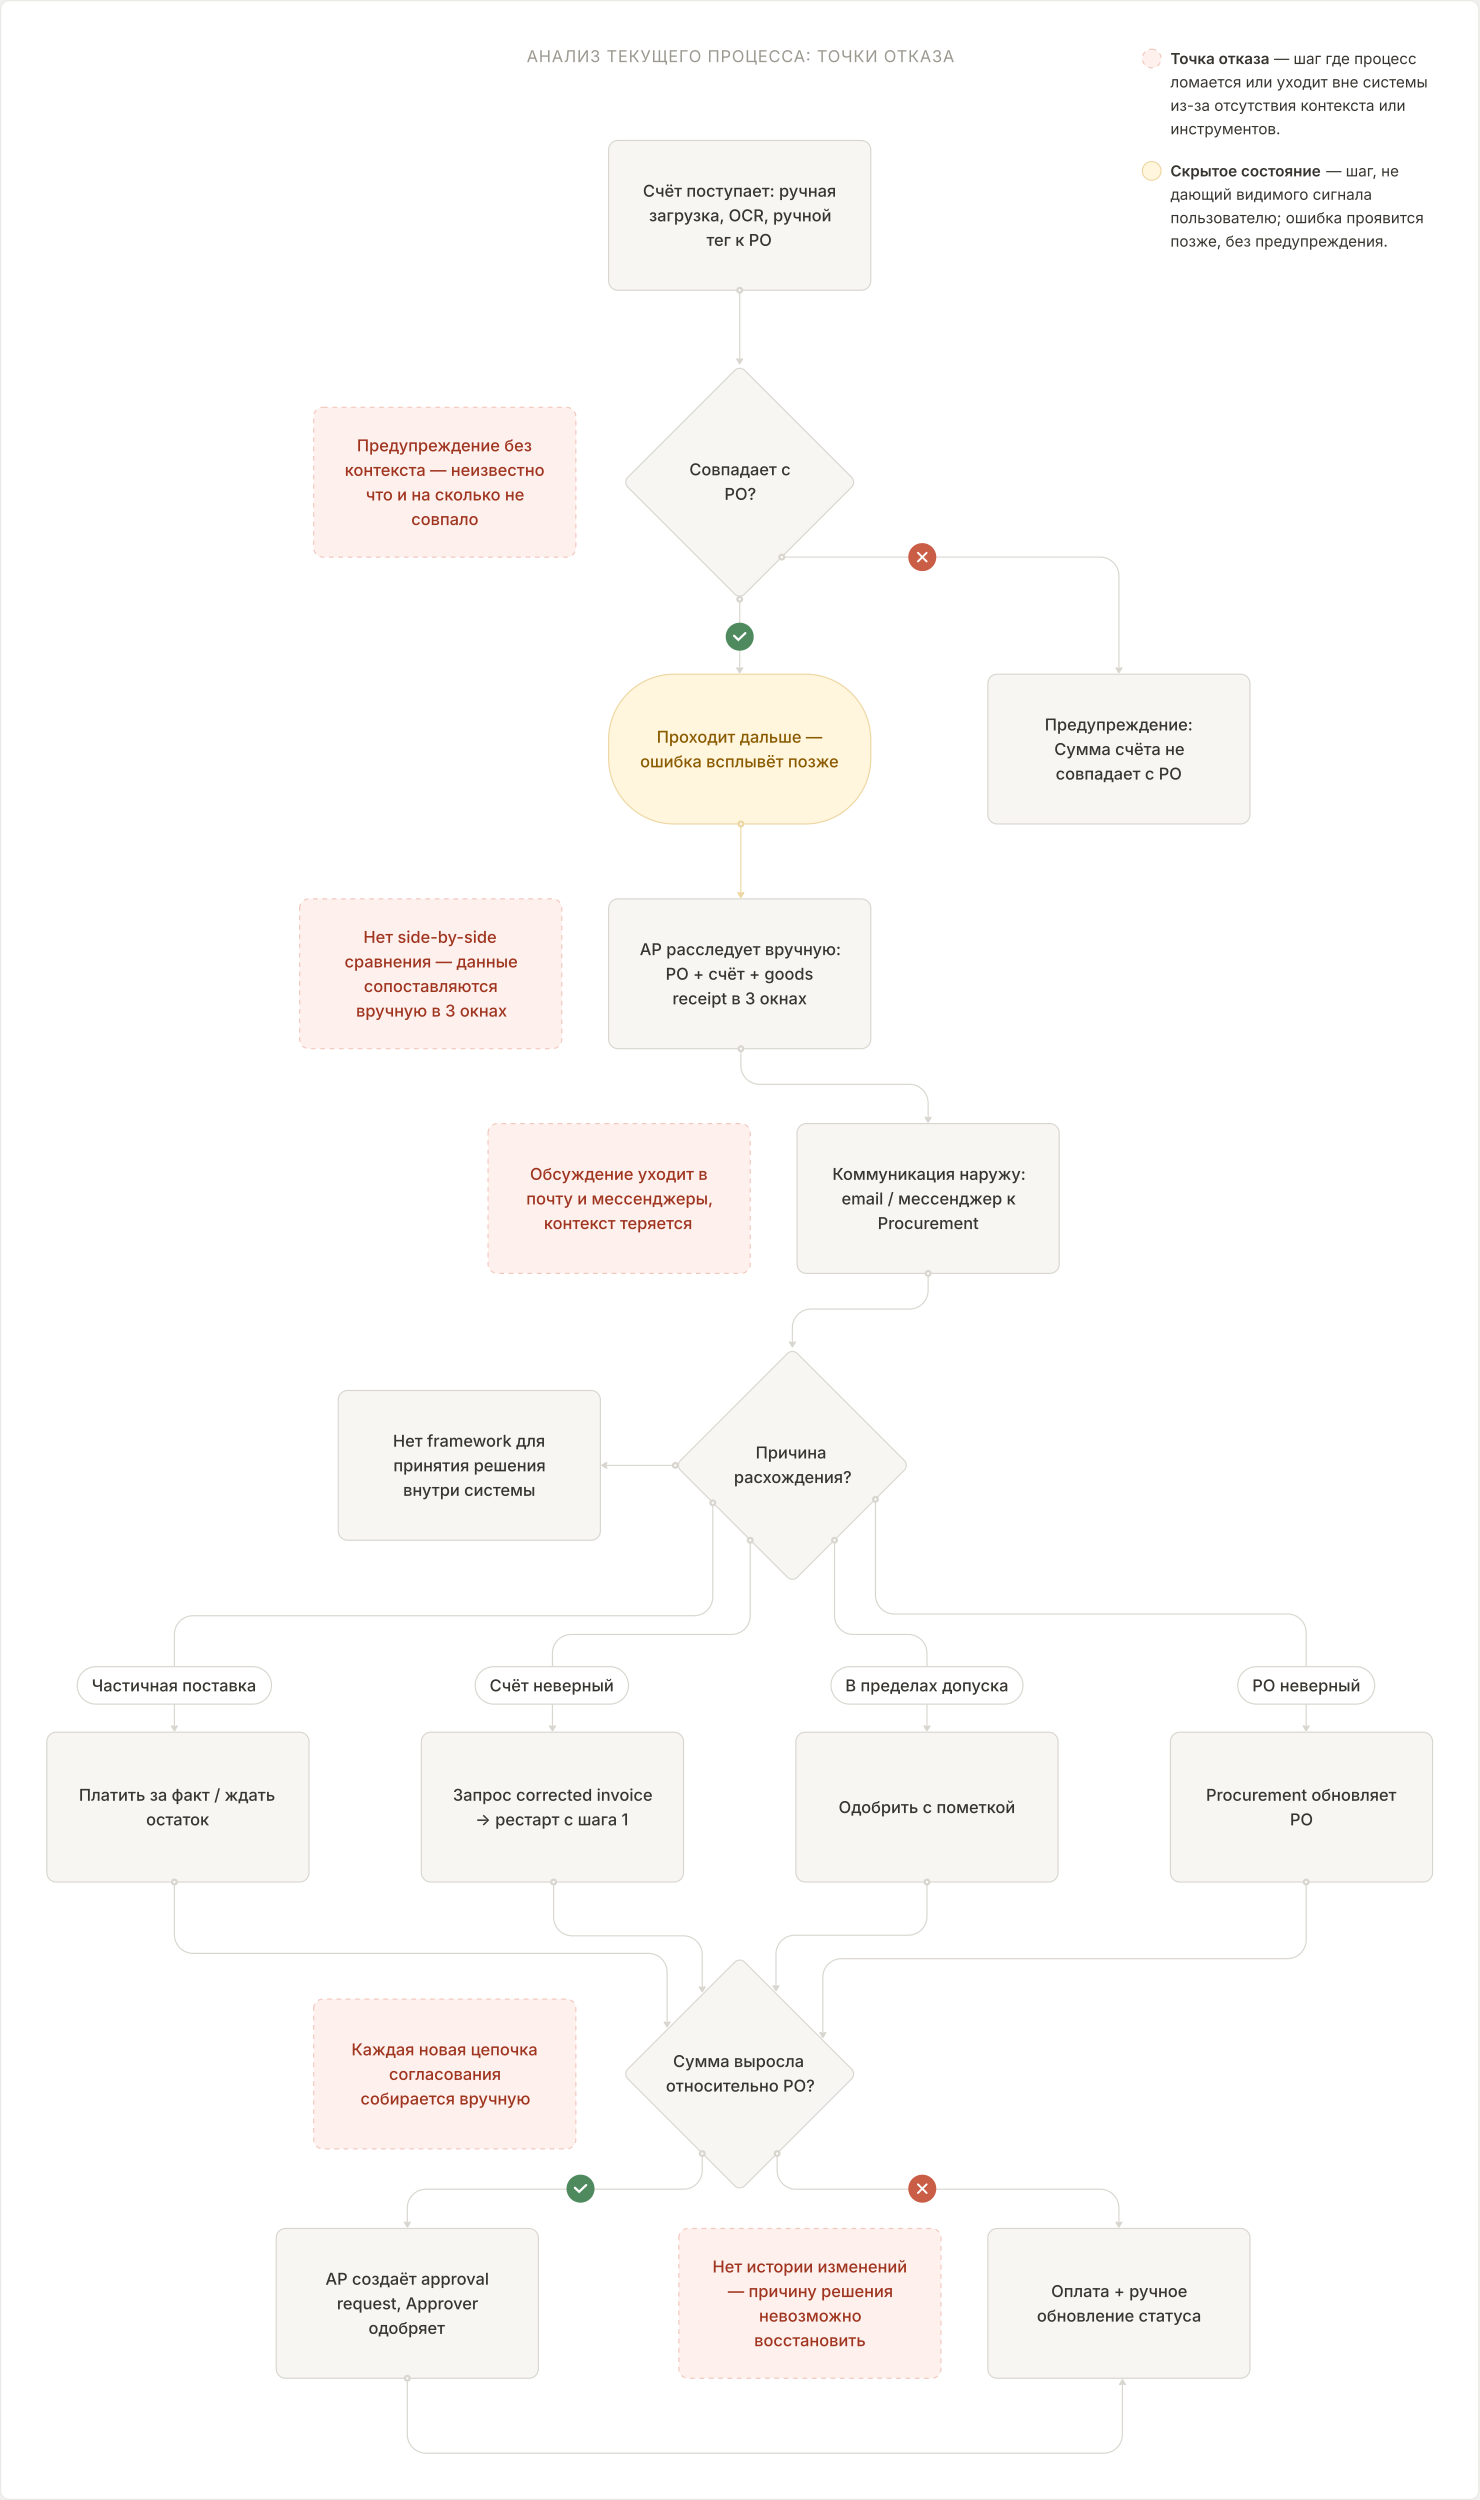
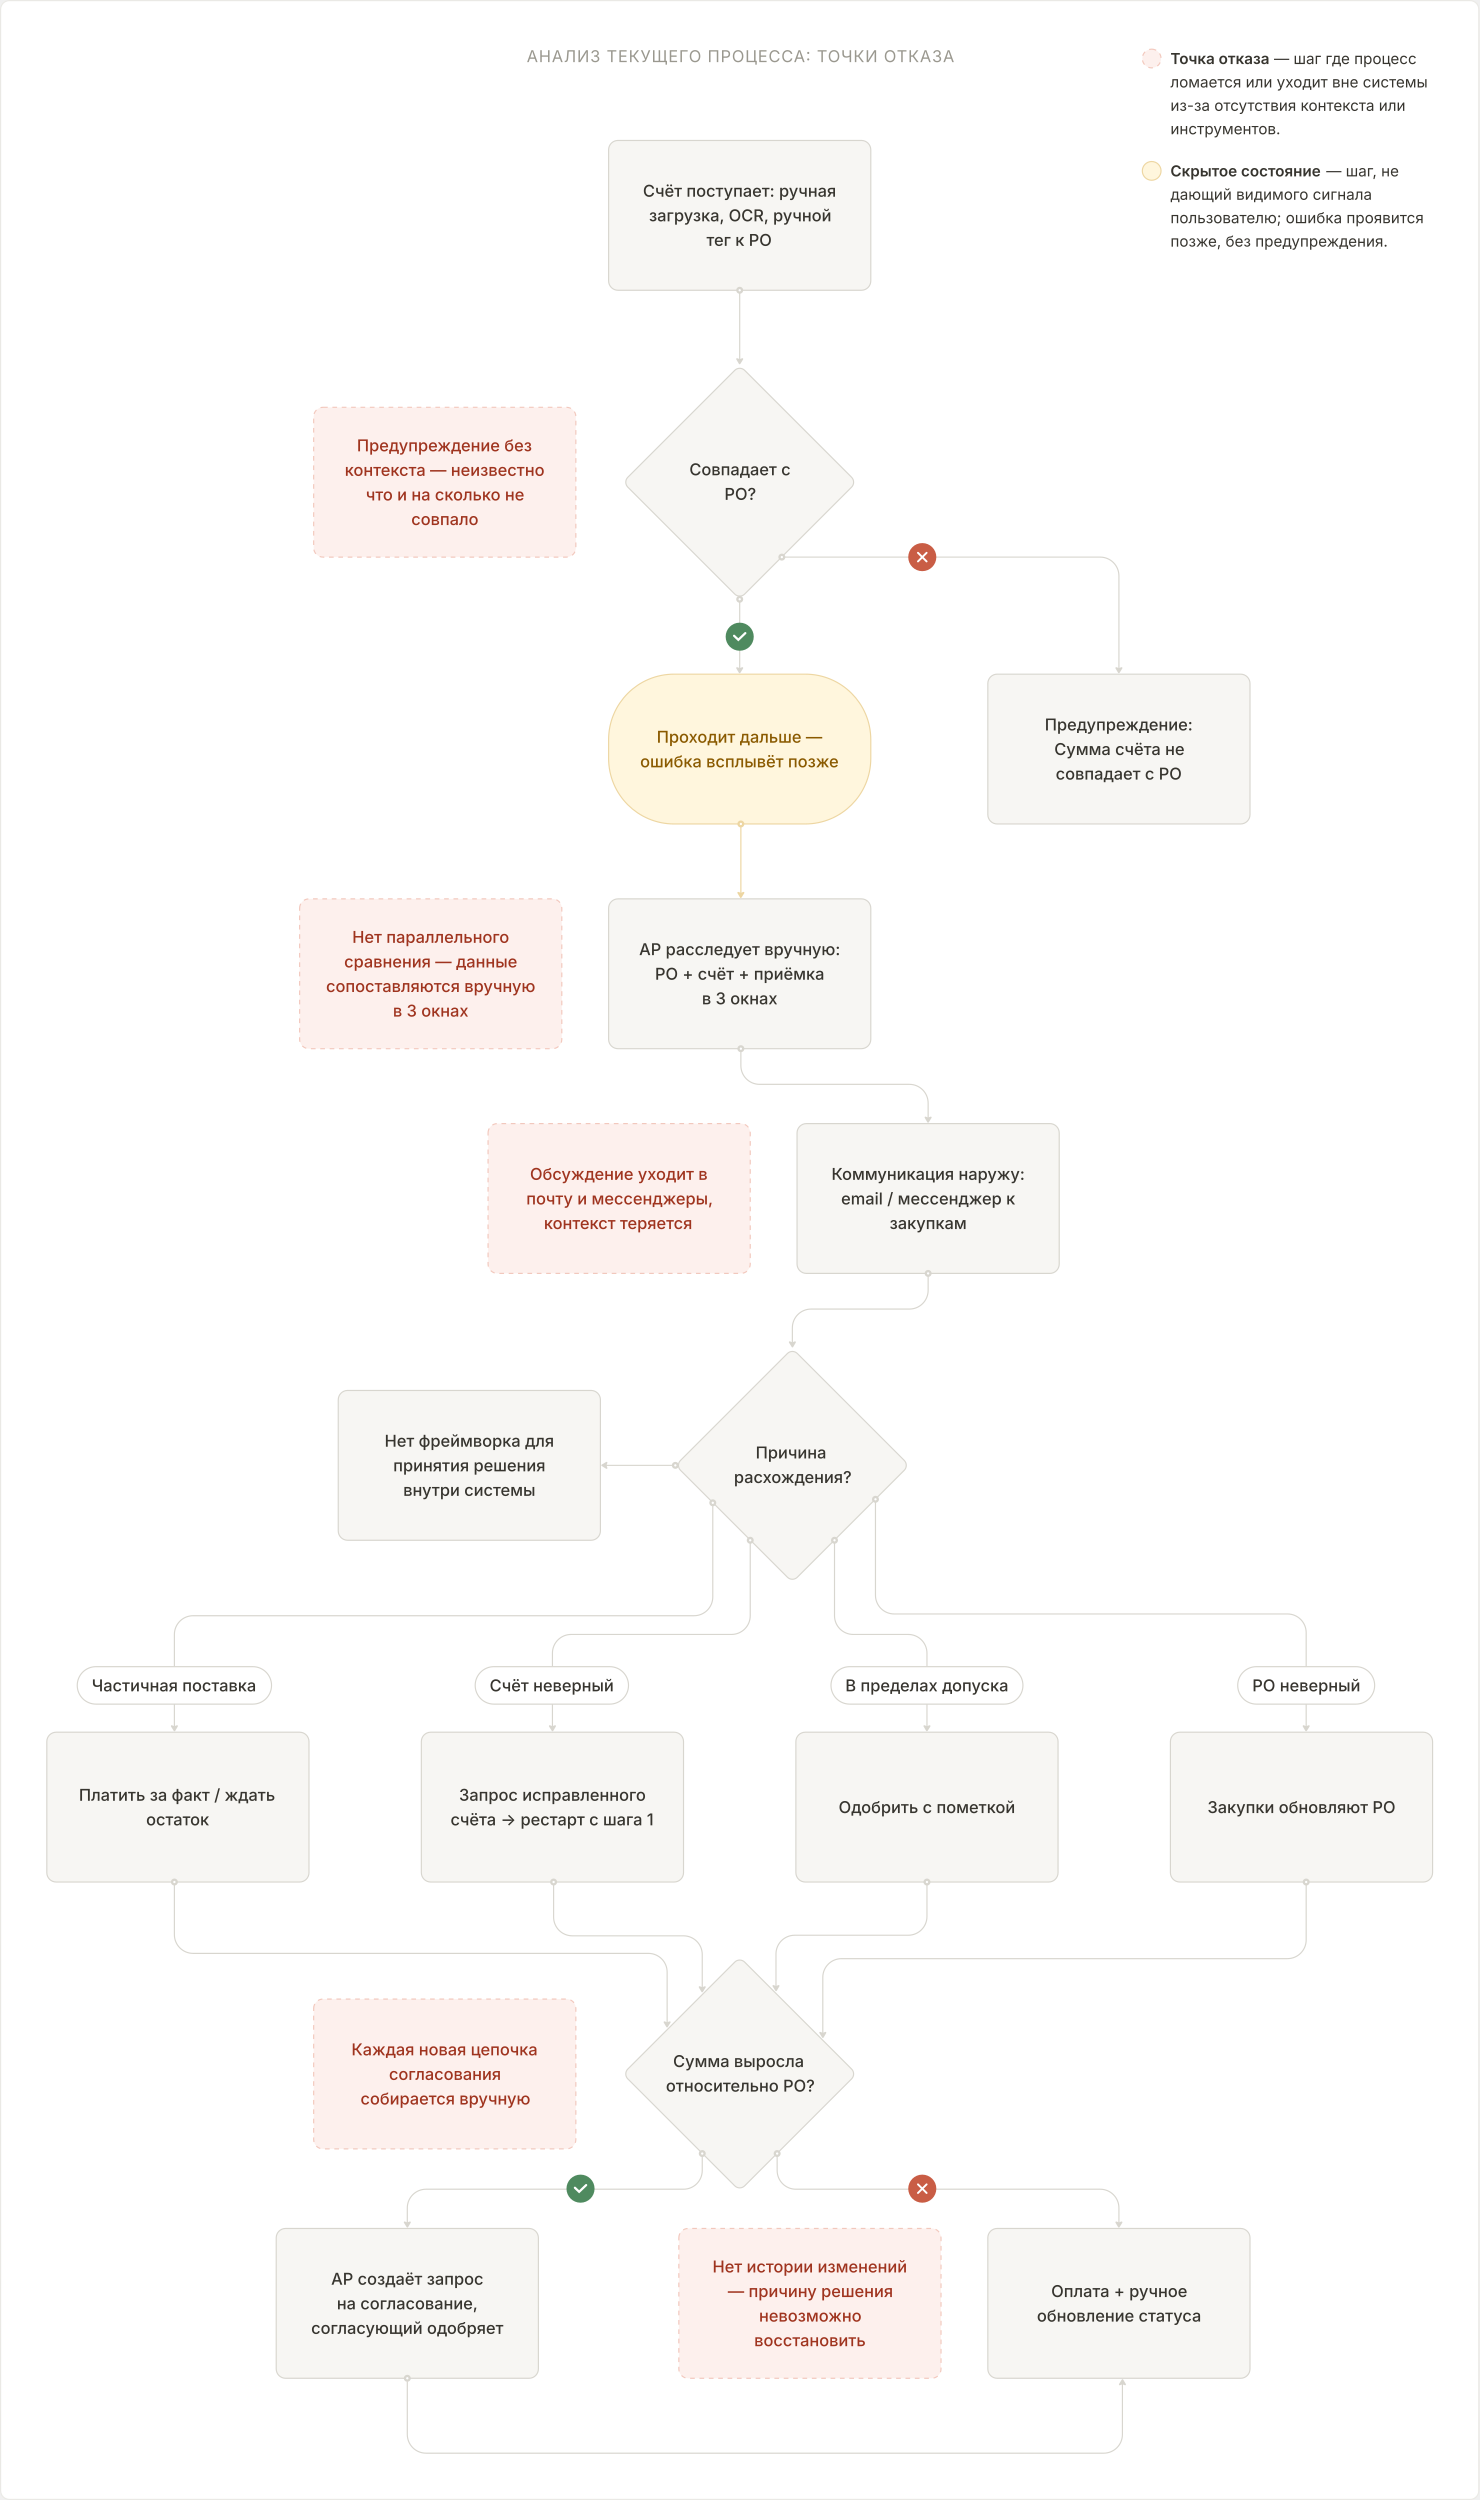
<svg xmlns="http://www.w3.org/2000/svg" width="1264" height="2136" viewBox="0 0 1264 2136" fill="none">
  <rect x="0.5" y="0.5" width="1263" height="2135" rx="7.5" fill="white" />
  <rect x="0.5" y="0.5" width="1263" height="2135" rx="7.5" stroke="#EAE9E5" />
  <rect x="520" y="120" width="224" height="128" rx="8" fill="#F7F6F3" />
  <rect x="520" y="120" width="224" height="128" rx="8" stroke="#D8D6CF" stroke-linecap="round" stroke-linejoin="round" />
  <text fill="#37352F" style="white-space: pre" xml:space="preserve" font-family="Inter" font-size="14" font-weight="500" letter-spacing="0em">
    <tspan x="549.326" y="168.091">Счёт поступает: ручная </tspan>
    <tspan x="554.46" y="189.091">загрузка, OCR, ручной </tspan>
    <tspan x="603.61" y="210.091">тег к PO</tspan>
  </text>
  <rect x="976" y="42" width="16" height="16" rx="8" fill="#FDF0ED" />
  <rect x="976" y="42" width="16" height="16" rx="8" stroke="#F2C8BD" stroke-dasharray="4 4" />
  <text fill="#37352F" style="white-space: pre" xml:space="preserve" font-family="Inter" font-size="13" letter-spacing="0em">
    <tspan x="1084.86" y="54.727"> — шаг где процесс </tspan>
    <tspan x="1000" y="74.727">ломается или уходит вне системы </tspan>
    <tspan x="1000" y="94.727">из-за отсутствия контекста или </tspan>
    <tspan x="1000" y="114.727">инструментов.</tspan>
  </text>
  <text fill="#37352F" style="white-space: pre" xml:space="preserve" font-family="Inter" font-size="13" font-weight="600" letter-spacing="0em">
    <tspan x="1000" y="54.727">Точка отказа</tspan>
  </text>
  <rect x="976" y="138" width="16" height="16" rx="8" fill="#FFF6DD" />
  <rect x="976" y="138" width="16" height="16" rx="8" stroke="#EDD6A2" stroke-linecap="round" stroke-linejoin="round" />
  <text fill="#37352F" style="white-space: pre" xml:space="preserve" font-family="Inter" font-size="13" letter-spacing="0em">
    <tspan x="1129.47" y="150.727"> — шаг, не </tspan>
    <tspan x="1000" y="170.727">дающий видимого сигнала </tspan>
    <tspan x="1000" y="190.727">пользователю; ошибка проявится </tspan>
    <tspan x="1000" y="210.727">позже, без предупреждения.</tspan>
  </text>
  <text fill="#37352F" style="white-space: pre" xml:space="preserve" font-family="Inter" font-size="13" font-weight="600" letter-spacing="0em">
    <tspan x="1000" y="150.727">Скрытое состояние</tspan>
  </text>
  <path d="M632 250.323L632 307" stroke="#D8D6CF" stroke-linecap="round" />
  <path d="M632.54 310.911L634.886 307.137C635.158 306.698 634.915 306.136 634.457 306.021C634.345 305.993 634.228 306.02 634.12 306.059L632 306.823L629.88 306.059C629.771 306.02 629.655 305.993 629.543 306.021C629.092 306.135 628.847 306.683 629.105 307.122L631.328 310.895C631.602 311.361 632.254 311.37 632.54 310.911Z" fill="#D8D6CF" />
  <path d="M630 248C630 246.895 630.895 246 632 246C633.105 246 634 246.895 634 248C634 249.105 633.105 250 632 250C630.895 250 630 249.105 630 248Z" fill="white" stroke="#D8D6CF" stroke-width="2" />
  <text fill="#9A988F" style="white-space: pre" xml:space="preserve" font-family="Inter" font-size="14" letter-spacing="0.05em">
    <tspan x="450" y="53.091">АНАЛИЗ ТЕКУЩЕГО ПРОЦЕССА: ТОЧКИ ОТКАЗА</tspan>
  </text>
  <path d="M627.757 316.428C630.1 314.085 633.899 314.085 636.243 316.428L727.572 407.757C729.915 410.1 729.915 413.899 727.572 416.242L636.243 507.571C633.899 509.914 630.1 509.914 627.757 507.571L536.428 416.242C534.085 413.899 534.085 410.1 536.428 407.757L627.757 316.428Z" fill="#F7F6F3" stroke="#D8D6CF" stroke-linecap="round" stroke-linejoin="round" />
  <text fill="#37352F" style="white-space: pre" xml:space="preserve" font-family="Inter" font-size="14" font-weight="500" letter-spacing="0em">
    <tspan x="589.01" y="406.091">Совпадает с </tspan>
    <tspan x="618.965" y="427.091">PO?</tspan>
  </text>
  <path d="M669.469 475.999H940C948.837 475.999 956 483.162 956 491.999L956 571" stroke="#D8D6CF" stroke-linecap="round" />
  <path d="M956.54 574.911L958.886 571.137C959.158 570.698 958.915 570.136 958.457 570.021C958.345 569.993 958.228 570.02 958.12 570.059L956 570.823L953.88 570.059C953.771 570.02 953.655 569.993 953.543 570.021C953.092 570.135 952.847 570.683 953.105 571.122L955.328 574.895C955.602 575.361 956.254 575.37 956.54 574.911Z" fill="#D8D6CF" />
  <path d="M668 478C666.895 478 666 477.105 666 476C666 474.895 666.895 474 668 474C669.105 474 670 474.895 670 476C670 477.105 669.105 478 668 478Z" fill="white" stroke="#D8D6CF" stroke-width="2" />
  <rect x="520" y="576" width="224" height="128" rx="56" fill="#FFF6DD" />
  <rect x="520" y="576" width="224" height="128" rx="56" stroke="#EDD6A2" stroke-linecap="round" stroke-linejoin="round" />
  <text fill="#8A5A00" style="white-space: pre" xml:space="preserve" font-family="Inter" font-size="14" font-weight="500" letter-spacing="0em">
    <tspan x="561.098" y="634.591">Проходит дальше — </tspan>
    <tspan x="546.92" y="655.591">ошибка всплывёт позже</tspan>
  </text>
  <rect x="844" y="576" width="224" height="128" rx="8" fill="#F7F6F3" />
  <rect x="844" y="576" width="224" height="128" rx="8" stroke="#D8D6CF" stroke-linecap="round" stroke-linejoin="round" />
  <text fill="#37352F" style="white-space: pre" xml:space="preserve" font-family="Inter" font-size="14" font-weight="500" letter-spacing="0em">
    <tspan x="892.631" y="624.091">Предупреждение: </tspan>
    <tspan x="900.779" y="645.091">Сумма счёта не </tspan>
    <tspan x="901.976" y="666.091">совпадает с PO</tspan>
  </text>
  <rect x="520" y="768" width="224" height="128" rx="8" fill="#F7F6F3" />
  <rect x="520" y="768" width="224" height="128" rx="8" stroke="#D8D6CF" stroke-linecap="round" stroke-linejoin="round" />
  <text fill="#37352F" style="white-space: pre" xml:space="preserve" font-family="Inter" font-size="14" font-weight="500" letter-spacing="0em">
-     <tspan x="546.599" y="816.091">AP расследует вручную: </tspan>
-     <tspan x="568.713" y="837.091">PO + счёт + goods </tspan>
-     <tspan x="574.523" y="858.091">receipt в 3 окнах</tspan>
+     <tspan x="546.054" y="816.09">AP расследует вручную:</tspan>
+     <tspan x="559.621" y="837.09">PO + счёт + приёмка</tspan>
+     <tspan x="599.708" y="858.09">в 3 окнах</tspan>
  </text>
  <path d="M627.757 1676.43C630.1 1674.09 633.899 1674.09 636.243 1676.43L727.572 1767.76C729.915 1770.1 729.915 1773.9 727.572 1776.24L636.243 1867.57C633.899 1869.91 630.1 1869.91 627.757 1867.57L536.428 1776.24C534.085 1773.9 534.085 1770.1 536.428 1767.76L627.757 1676.43Z" fill="#F7F6F3" stroke="#D8D6CF" stroke-linecap="round" stroke-linejoin="round" />
  <text fill="#37352F" style="white-space: pre" xml:space="preserve" font-family="Inter" font-size="14" font-weight="500" letter-spacing="0em">
    <tspan x="575.071" y="1766.09">Сумма выросла 
</tspan>
    <tspan x="568.939" y="1787.09">относительно PO?</tspan>
  </text>
  <g clip-path="url(#clip0_1085_9112)">
    <rect x="289" y="1188" width="224" height="128" rx="8" fill="#F7F6F3" />
    <text fill="#37352F" style="white-space: pre" xml:space="preserve" font-family="Inter" font-size="14" font-weight="500" letter-spacing="0em">
-       <tspan x="335.744" y="1236.09">Нет framework для </tspan>
-       <tspan x="336.1" y="1257.09">принятия решения </tspan>
-       <tspan x="344.426" y="1278.09">внутри системы</tspan>
+       <tspan x="328.59" y="1236.09">Нет фреймворка для</tspan>
+       <tspan x="335.956" y="1257.09">принятия решения</tspan>
+       <tspan x="344.499" y="1278.09">внутри системы</tspan>
    </text>
  </g>
  <rect x="289" y="1188" width="224" height="128" rx="8" stroke="#D8D6CF" />
  <rect x="40" y="1480" width="224" height="128" rx="8" fill="#F7F6F3" />
  <rect x="40" y="1480" width="224" height="128" rx="8" stroke="#D8D6CF" stroke-linecap="round" stroke-linejoin="round" />
  <text fill="#37352F" style="white-space: pre" xml:space="preserve" font-family="Inter" font-size="14" font-weight="500" letter-spacing="0em">
    <tspan x="67.419" y="1538.59">Платить за факт / ждать </tspan>
    <tspan x="124.834" y="1559.59">остаток</tspan>
  </text>
  <rect x="360" y="1480" width="224" height="128" rx="8" fill="#F7F6F3" />
  <rect x="360" y="1480" width="224" height="128" rx="8" stroke="#D8D6CF" stroke-linecap="round" stroke-linejoin="round" />
  <text fill="#37352F" style="white-space: pre" xml:space="preserve" font-family="Inter" font-size="14" font-weight="500" letter-spacing="0em">
-     <tspan x="386.954" y="1538.59">Запрос corrected invoice </tspan>
-     <tspan x="405.999" y="1559.59">→ рестарт с шага 1</tspan>
+     <tspan x="392.212" y="1538.59">Запрос исправленного</tspan>
+     <tspan x="384.921" y="1559.59">счёта → рестарт с шага 1</tspan>
  </text>
  <rect x="680" y="1480" width="224" height="128" rx="8" fill="#F7F6F3" />
  <rect x="680" y="1480" width="224" height="128" rx="8" stroke="#D8D6CF" stroke-linecap="round" stroke-linejoin="round" />
  <text fill="#37352F" style="white-space: pre" xml:space="preserve" font-family="Inter" font-size="14" font-weight="500" letter-spacing="0em">
    <tspan x="716.497" y="1549.09">Одобрить с пометкой</tspan>
  </text>
  <rect x="1000" y="1480" width="224" height="128" rx="8" fill="#F7F6F3" />
  <rect x="1000" y="1480" width="224" height="128" rx="8" stroke="#D8D6CF" stroke-linecap="round" stroke-linejoin="round" />
  <text fill="#37352F" style="white-space: pre" xml:space="preserve" font-family="Inter" font-size="14" font-weight="500" letter-spacing="0em">
-     <tspan x="1030.43" y="1538.59">Procurement обновляет </tspan>
-     <tspan x="1102.14" y="1559.59">PO</tspan>
+     <tspan x="1031.659" y="1549.09">Закупки обновляют PO</tspan>
  </text>
  <g clip-path="url(#clip1_1085_9112)">
    <path d="M580 1912C580 1907.58 583.582 1904 588 1904H796C800.418 1904 804 1907.58 804 1912V2024C804 2028.42 800.418 2032 796 2032H588C583.582 2032 580 2028.42 580 2024V1912Z" fill="#FDF0ED" />
    <text fill="#9F341F" style="white-space: pre" xml:space="preserve" font-family="Inter" font-size="14" font-weight="500" letter-spacing="0em">
      <tspan x="608.759" y="1941.59">Нет истории изменений </tspan>
      <tspan x="621.829" y="1962.59">— причину решения </tspan>
      <tspan x="648.489" y="1983.59">невозможно </tspan>
      <tspan x="644.36" y="2004.59">восстановить</tspan>
    </text>
  </g>
  <path d="M580 1912C580 1907.58 583.582 1904 588 1904H796C800.418 1904 804 1907.58 804 1912V2024C804 2028.42 800.418 2032 796 2032H588C583.582 2032 580 2028.42 580 2024V1912Z" stroke="#F2C8BD" stroke-dasharray="4 4" />
  <g clip-path="url(#clip2_1085_9112)">
    <rect x="268" y="348" width="224" height="128" rx="8" fill="#FDF0ED" />
    <text fill="#9F341F" style="white-space: pre" xml:space="preserve" font-family="Inter" font-size="14" font-weight="500" letter-spacing="0em">
      <tspan x="304.935" y="385.591">Предупреждение без </tspan>
      <tspan x="294.537" y="406.591">контекста — неизвестно </tspan>
      <tspan x="312.488" y="427.591">что и на сколько не </tspan>
      <tspan x="351.371" y="448.591">совпало</tspan>
    </text>
  </g>
  <rect x="268" y="348" width="224" height="128" rx="8" stroke="#F2C8BD" stroke-dasharray="4 4" />
  <g clip-path="url(#clip3_1085_9112)">
    <path d="M268 1716C268 1711.58 271.582 1708 276 1708H484C488.418 1708 492 1711.58 492 1716V1828C492 1832.42 488.418 1836 484 1836H276C271.582 1836 268 1832.42 268 1828V1716Z" fill="#FDF0ED" />
    <text fill="#9F341F" style="white-space: pre" xml:space="preserve" font-family="Inter" font-size="14" font-weight="500" letter-spacing="0em">
      <tspan x="300.266" y="1756.09">Каждая новая цепочка </tspan>
      <tspan x="332.333" y="1777.09">согласования </tspan>
      <tspan x="307.997" y="1798.09">собирается вручную</tspan>
    </text>
  </g>
  <path d="M268 1716C268 1711.58 271.582 1708 276 1708H484C488.418 1708 492 1711.58 492 1716V1828C492 1832.42 488.418 1836 484 1836H276C271.582 1836 268 1832.42 268 1828V1716Z" stroke="#F2C8BD" stroke-dasharray="4 4" />
  <rect x="236" y="1904" width="224" height="128" rx="8" fill="#F7F6F3" />
  <rect x="236" y="1904" width="224" height="128" rx="8" stroke="#D8D6CF" stroke-linecap="round" stroke-linejoin="round" />
  <text fill="#37352F" style="white-space: pre" xml:space="preserve" font-family="Inter" font-size="14" font-weight="500" letter-spacing="0em">
-     <tspan x="278.103" y="1952.09">AP создаёт approval </tspan>
-     <tspan x="287.796" y="1973.09">request, Approver </tspan>
-     <tspan x="314.839" y="1994.09">одобряет</tspan>
+     <tspan x="282.913" y="1952.09">AP создаёт запрос</tspan>
+     <tspan x="287.778" y="1973.09">на согласование,</tspan>
+     <tspan x="265.848" y="1994.09">согласующий одобряет</tspan>
  </text>
  <rect x="844" y="1904" width="224" height="128" rx="8" fill="#F7F6F3" />
  <rect x="844" y="1904" width="224" height="128" rx="8" stroke="#D8D6CF" stroke-linecap="round" stroke-linejoin="round" />
  <text fill="#37352F" style="white-space: pre" xml:space="preserve" font-family="Inter" font-size="14" font-weight="500" letter-spacing="0em">
    <tspan x="898.127" y="1962.59">Оплата + ручное </tspan>
    <tspan x="885.945" y="1983.59">обновление статуса</tspan>
  </text>
  <path d="M633 706.323L633 763" stroke="#EDD6A2" stroke-linecap="round" />
  <path d="M633.54 766.911L635.886 763.137C636.158 762.698 635.915 762.136 635.457 762.021C635.345 761.993 635.228 762.02 635.12 762.059L633 762.823L630.88 762.059C630.771 762.02 630.655 761.993 630.543 762.021C630.092 762.135 629.847 762.683 630.105 763.122L632.328 766.895C632.602 767.361 633.254 767.37 633.54 766.911Z" fill="#EDD6A2" />
  <path d="M631 704C631 702.895 631.895 702 633 702C634.105 702 635 702.895 635 704C635 705.105 634.105 706 633 706C631.895 706 631 705.105 631 704Z" fill="white" stroke="#EDD6A2" stroke-width="2" />
  <path d="M632 514.323L632 571" stroke="#D8D6CF" stroke-linecap="round" />
  <path d="M632.54 574.911L634.886 571.137C635.158 570.698 634.915 570.136 634.457 570.021C634.345 569.993 634.228 570.02 634.12 570.059L632 570.823L629.88 570.059C629.771 570.02 629.655 569.993 629.543 570.021C629.092 570.135 628.847 570.683 629.105 571.122L631.328 574.895C631.602 575.361 632.254 575.37 632.54 574.911Z" fill="#D8D6CF" />
  <path d="M630 512C630 510.895 630.895 510 632 510C633.105 510 634 510.895 634 512C634 513.105 633.105 514 632 514C630.895 514 630 513.105 630 512Z" fill="white" stroke="#D8D6CF" stroke-width="2" />
  <rect x="620" y="532" width="24" height="24" rx="12" fill="#4F8A5F" />
  <path fill-rule="evenodd" clip-rule="evenodd" d="M637.483 540.293C637.849 540.673 637.837 541.276 637.456 541.642L630.81 548L626.544 543.919C626.163 543.554 626.151 542.95 626.517 542.57C626.884 542.191 627.491 542.179 627.872 542.544L630.81 545.354L636.128 540.266C636.509 539.901 637.116 539.913 637.483 540.293Z" fill="white" />
  <rect x="776" y="464" width="24" height="24" rx="12" fill="#C95D45" />
  <path fill-rule="evenodd" clip-rule="evenodd" d="M783.74 471.74C784.059 471.42 784.577 471.42 784.897 471.74L788 474.843L791.103 471.74C791.423 471.42 791.941 471.42 792.26 471.74C792.58 472.059 792.58 472.577 792.26 472.897L789.157 476L792.26 479.103C792.58 479.423 792.58 479.941 792.26 480.26C791.941 480.58 791.423 480.58 791.103 480.26L788 477.157L784.897 480.26C784.577 480.58 784.059 480.58 783.74 480.26C783.42 479.941 783.42 479.423 783.74 479.103L786.843 476L783.74 472.897C783.42 472.577 783.42 472.059 783.74 471.74Z" fill="white" />
  <path d="M633 897.969L633 910.469C633 919.305 640.163 926.469 649 926.469L777 926.469C785.837 926.469 793 933.632 793 942.469L793 954.969" stroke="#D8D6CF" stroke-linecap="round" />
  <path d="M793.54 958.911L795.886 955.137C796.158 954.698 795.915 954.136 795.457 954.021C795.345 953.993 795.228 954.02 795.12 954.059L793 954.823L790.88 954.059C790.771 954.02 790.655 953.993 790.543 954.021C790.092 954.135 789.847 954.683 790.105 955.122L792.328 958.895C792.602 959.361 793.254 959.37 793.54 958.911Z" fill="#D8D6CF" />
  <path d="M631 896C631 894.895 631.895 894 633 894C634.105 894 635 894.895 635 896C635 897.105 634.105 898 633 898C631.895 898 631 897.105 631 896Z" fill="white" stroke="#D8D6CF" stroke-width="2" />
  <g clip-path="url(#clip4_1085_9112)">
    <path d="M256 776C256 771.582 259.582 768 264 768H472C476.418 768 480 771.582 480 776V888C480 892.418 476.418 896 472 896H264C259.582 896 256 892.418 256 888V776Z" fill="#FDF0ED" />
    <text fill="#9F341F" style="white-space: pre" xml:space="preserve" font-family="Inter" font-size="14" font-weight="500" letter-spacing="0em">
-       <tspan x="310.503" y="805.591">Нет side-by-side </tspan>
-       <tspan x="294.384" y="826.591">сравнения — данные </tspan>
-       <tspan x="310.858" y="847.591">сопоставляются </tspan>
-       <tspan x="304.207" y="868.591">вручную в 3 окнах</tspan>
+       <tspan x="300.945" y="805.59">Нет параллельного</tspan>
+       <tspan x="294.03" y="826.59">сравнения — данные</tspan>
+       <tspan x="278.576" y="847.59">сопоставляются вручную</tspan>
+       <tspan x="335.708" y="868.59">в 3 окнах</tspan>
    </text>
  </g>
  <path d="M256 776C256 771.582 259.582 768 264 768H472C476.418 768 480 771.582 480 776V888C480 892.418 476.418 896 472 896H264C259.582 896 256 892.418 256 888V776Z" stroke="#F2C8BD" stroke-dasharray="4 4" />
  <path d="M672.757 1156.43C675.1 1154.09 678.899 1154.09 681.243 1156.43L772.572 1247.76C774.915 1250.1 774.915 1253.9 772.572 1256.24L681.243 1347.57C678.899 1349.91 675.1 1349.91 672.757 1347.57L581.428 1256.24C579.085 1253.9 579.085 1250.1 581.428 1247.76L672.757 1156.43Z" fill="#F7F6F3" stroke="#D8D6CF" stroke-linecap="round" stroke-linejoin="round" />
  <text fill="#37352F" style="white-space: pre" xml:space="preserve" font-family="Inter" font-size="14" font-weight="500" letter-spacing="0em">
    <tspan x="645.61" y="1246.09">Причина 
</tspan>
    <tspan x="627.037" y="1267.09">расхождения?</tspan>
  </text>
  <path d="M641 1317.97L641 1380.47C641 1389.31 633.837 1396.47 625 1396.47L488 1396.47C479.163 1396.47 472 1403.63 472 1412.47L472 1474.97" stroke="#D8D6CF" stroke-linecap="round" />
  <path d="M471.46 1478.91L469.114 1475.14C468.842 1474.7 469.085 1474.14 469.543 1474.02C469.655 1473.99 469.772 1474.02 469.88 1474.06L472 1474.82L474.12 1474.06C474.229 1474.02 474.345 1473.99 474.457 1474.02C474.908 1474.13 475.153 1474.68 474.895 1475.12L472.672 1478.9C472.398 1479.36 471.746 1479.37 471.46 1478.91Z" fill="#D8D6CF" />
  <path d="M643 1316C643 1314.9 642.105 1314 641 1314C639.895 1314 639 1314.9 639 1316C639 1317.1 639.895 1318 641 1318C642.105 1318 643 1317.1 643 1316Z" fill="white" stroke="#D8D6CF" stroke-width="2" />
  <path d="M609 1285.97L609 1364.47C609 1373.31 601.837 1380.47 593 1380.47L165 1380.47C156.163 1380.47 149 1387.63 149 1396.47L149 1474.97" stroke="#D8D6CF" stroke-linecap="round" />
  <path d="M148.46 1478.91L146.114 1475.14C145.842 1474.7 146.085 1474.14 146.543 1474.02C146.655 1473.99 146.772 1474.02 146.88 1474.06L149 1474.82L151.12 1474.06C151.229 1474.02 151.345 1473.99 151.457 1474.02C151.908 1474.13 152.153 1474.68 151.895 1475.12L149.672 1478.9C149.398 1479.36 148.746 1479.37 148.46 1478.91Z" fill="#D8D6CF" />
  <path d="M611 1284C611 1282.9 610.105 1282 609 1282C607.895 1282 607 1282.9 607 1284C607 1285.1 607.895 1286 609 1286C610.105 1286 611 1285.1 611 1284Z" fill="white" stroke="#D8D6CF" stroke-width="2" />
  <rect x="681" y="960" width="224" height="128" rx="8" fill="#F7F6F3" />
  <rect x="681" y="960" width="224" height="128" rx="8" stroke="#D8D6CF" stroke-linecap="round" stroke-linejoin="round" />
  <text fill="#37352F" style="white-space: pre" xml:space="preserve" font-family="Inter" font-size="14" font-weight="500" letter-spacing="0em">
-     <tspan x="711.188" y="1008.09">Коммуникация наружу: </tspan>
-     <tspan x="719.015" y="1029.09">email / мессенджер к </tspan>
-     <tspan x="749.879" y="1050.09">Procurement</tspan>
+     <tspan x="710.399" y="1008.09">Коммуникация наружу:</tspan>
+     <tspan x="718.628" y="1029.09">email / мессенджер к</tspan>
+     <tspan x="760.046" y="1050.09">закупкам</tspan>
  </text>
  <g clip-path="url(#clip5_1085_9112)">
    <path d="M417 968C417 963.582 420.582 960 425 960H633C637.418 960 641 963.582 641 968V1080C641 1084.42 637.418 1088 633 1088H425C420.582 1088 417 1084.42 417 1080V968Z" fill="#FDF0ED" />
    <text fill="#9F341F" style="white-space: pre" xml:space="preserve" font-family="Inter" font-size="14" font-weight="500" letter-spacing="0em">
      <tspan x="452.807" y="1008.09">Обсуждение уходит в </tspan>
      <tspan x="449.648" y="1029.09">почту и мессенджеры, </tspan>
      <tspan x="464.688" y="1050.09">контекст теряется</tspan>
    </text>
  </g>
  <path d="M417 968C417 963.582 420.582 960 425 960H633C637.418 960 641 963.582 641 968V1080C641 1084.42 637.418 1088 633 1088H425C420.582 1088 417 1084.42 417 1080V968Z" stroke="#F2C8BD" stroke-dasharray="4 4" />
  <path d="M793 1089.97L793 1102.47C793 1111.31 785.837 1118.47 777 1118.47L693 1118.47C684.163 1118.47 677 1125.63 677 1134.47L677 1146.97" stroke="#D8D6CF" stroke-linecap="round" />
  <path d="M676.46 1150.91L674.114 1147.14C673.842 1146.7 674.085 1146.14 674.543 1146.02C674.655 1145.99 674.772 1146.02 674.88 1146.06L677 1146.82L679.12 1146.06C679.229 1146.02 679.345 1145.99 679.457 1146.02C679.908 1146.13 680.153 1146.68 679.895 1147.12L677.672 1150.9C677.398 1151.36 676.746 1151.37 676.46 1150.91Z" fill="#D8D6CF" />
  <path d="M795 1088C795 1086.9 794.105 1086 793 1086C791.895 1086 791 1086.9 791 1088C791 1089.1 791.895 1090 793 1090C794.105 1090 795 1089.1 795 1088Z" fill="white" stroke="#D8D6CF" stroke-width="2" />
  <path d="M574.677 1252L518 1252" stroke="#D8D6CF" stroke-linecap="round" />
  <path d="M514.089 1252.54L517.863 1254.89C518.302 1255.16 518.864 1254.92 518.979 1254.46C519.007 1254.35 518.98 1254.23 518.941 1254.12L518.177 1252L518.941 1249.88C518.98 1249.77 519.007 1249.65 518.979 1249.54C518.865 1249.09 518.317 1248.85 517.878 1249.11L514.105 1251.33C513.639 1251.6 513.63 1252.25 514.089 1252.54Z" fill="#D8D6CF" />
  <path d="M577 1250C578.105 1250 579 1250.9 579 1252C579 1253.1 578.105 1254 577 1254C575.895 1254 575 1253.1 575 1252C575 1250.9 575.895 1250 577 1250Z" fill="white" stroke="#D8D6CF" stroke-width="2" />
  <path d="M748 1282.97L748 1362.97C748 1371.81 755.163 1378.97 764 1378.97L1100 1378.97C1108.84 1378.97 1116 1386.13 1116 1394.97L1116 1474.97" stroke="#D8D6CF" stroke-linecap="round" />
  <path d="M1116.54 1478.91L1118.89 1475.14C1119.16 1474.7 1118.92 1474.14 1118.46 1474.02C1118.35 1473.99 1118.23 1474.02 1118.12 1474.06L1116 1474.82L1113.88 1474.06C1113.77 1474.02 1113.65 1473.99 1113.54 1474.02C1113.09 1474.13 1112.85 1474.68 1113.11 1475.12L1115.33 1478.9C1115.6 1479.36 1116.25 1479.37 1116.54 1478.91Z" fill="#D8D6CF" />
  <path d="M746 1281C746 1279.9 746.895 1279 748 1279C749.105 1279 750 1279.9 750 1281C750 1282.1 749.105 1283 748 1283C746.895 1283 746 1282.1 746 1281Z" fill="white" stroke="#D8D6CF" stroke-width="2" />
  <path d="M1116 1609.97L1116 1657.47C1116 1666.31 1108.84 1673.47 1100 1673.47L719 1673.47C710.163 1673.47 703 1680.63 703 1689.47L703 1736.97" stroke="#D8D6CF" stroke-linecap="round" />
  <path d="M702.46 1740.91L700.114 1737.14C699.842 1736.7 700.085 1736.14 700.543 1736.02C700.655 1735.99 700.772 1736.02 700.88 1736.06L703 1736.82L705.12 1736.06C705.229 1736.02 705.345 1735.99 705.457 1736.02C705.908 1736.13 706.153 1736.68 705.895 1737.12L703.672 1740.9C703.398 1741.36 702.746 1741.37 702.46 1740.91Z" fill="#D8D6CF" />
  <path d="M1118 1608C1118 1606.9 1117.1 1606 1116 1606C1114.9 1606 1114 1606.9 1114 1608C1114 1609.1 1114.9 1610 1116 1610C1117.1 1610 1118 1609.1 1118 1608Z" fill="white" stroke="#D8D6CF" stroke-width="2" />
  <path d="M664 1841.97L664 1854.47C664 1863.31 671.163 1870.47 680 1870.47L940 1870.47C948.837 1870.47 956 1877.63 956 1886.47L956 1898.97" stroke="#D8D6CF" stroke-linecap="round" />
  <path d="M956.54 1902.91L958.886 1899.14C959.158 1898.7 958.915 1898.14 958.457 1898.02C958.345 1897.99 958.228 1898.02 958.12 1898.06L956 1898.82L953.88 1898.06C953.771 1898.02 953.655 1897.99 953.543 1898.02C953.092 1898.13 952.847 1898.68 953.105 1899.12L955.328 1902.9C955.602 1903.36 956.254 1903.37 956.54 1902.91Z" fill="#D8D6CF" />
  <path d="M662 1840C662 1838.9 662.895 1838 664 1838C665.105 1838 666 1838.9 666 1840C666 1841.1 665.105 1842 664 1842C662.895 1842 662 1841.1 662 1840Z" fill="white" stroke="#D8D6CF" stroke-width="2" />
  <path d="M600 1841.97L600 1854.47C600 1863.31 592.837 1870.47 584 1870.47L364 1870.47C355.163 1870.47 348 1877.63 348 1886.47L348 1898.97" stroke="#D8D6CF" stroke-linecap="round" />
  <path d="M347.46 1902.91L345.114 1899.14C344.842 1898.7 345.085 1898.14 345.543 1898.02C345.655 1897.99 345.772 1898.02 345.88 1898.06L348 1898.82L350.12 1898.06C350.229 1898.02 350.345 1897.99 350.457 1898.02C350.908 1898.13 351.153 1898.68 350.895 1899.12L348.672 1902.9C348.398 1903.36 347.746 1903.37 347.46 1902.91Z" fill="#D8D6CF" />
  <path d="M602 1840C602 1838.9 601.105 1838 600 1838C598.895 1838 598 1838.9 598 1840C598 1841.1 598.895 1842 600 1842C601.105 1842 602 1841.1 602 1840Z" fill="white" stroke="#D8D6CF" stroke-width="2" />
  <path d="M792 1609.97L792 1637.47C792 1646.31 784.837 1653.47 776 1653.47L679 1653.47C670.163 1653.47 663 1660.63 663 1669.47L663 1696.97" stroke="#D8D6CF" stroke-linecap="round" />
  <path d="M662.46 1700.91L660.114 1697.14C659.842 1696.7 660.085 1696.14 660.543 1696.02C660.655 1695.99 660.772 1696.02 660.88 1696.06L663 1696.82L665.12 1696.06C665.229 1696.02 665.345 1695.99 665.457 1696.02C665.908 1696.13 666.153 1696.68 665.895 1697.12L663.672 1700.9C663.398 1701.36 662.746 1701.37 662.46 1700.91Z" fill="#D8D6CF" />
  <path d="M794 1608C794 1606.9 793.105 1606 792 1606C790.895 1606 790 1606.9 790 1608C790 1609.1 790.895 1610 792 1610C793.105 1610 794 1609.1 794 1608Z" fill="white" stroke="#D8D6CF" stroke-width="2" />
  <path d="M473 1609.97L473 1637.97C473 1646.81 480.163 1653.97 489 1653.97L584 1653.97C592.837 1653.97 600 1661.13 600 1669.97L600 1697.97" stroke="#D8D6CF" stroke-linecap="round" />
  <path d="M600.54 1701.91L602.886 1698.14C603.158 1697.7 602.915 1697.14 602.457 1697.02C602.345 1696.99 602.228 1697.02 602.12 1697.06L600 1697.82L597.88 1697.06C597.771 1697.02 597.655 1696.99 597.543 1697.02C597.092 1697.13 596.847 1697.68 597.105 1698.12L599.328 1701.9C599.602 1702.36 600.254 1702.37 600.54 1701.91Z" fill="#D8D6CF" />
  <path d="M471 1608C471 1606.9 471.895 1606 473 1606C474.105 1606 475 1606.9 475 1608C475 1609.1 474.105 1610 473 1610C471.895 1610 471 1609.1 471 1608Z" fill="white" stroke="#D8D6CF" stroke-width="2" />
  <path d="M149 1609.97L149 1652.97C149 1661.81 156.163 1668.97 165 1668.97L554 1668.97C562.837 1668.97 570 1676.13 570 1684.97L570 1727.97" stroke="#D8D6CF" stroke-linecap="round" />
  <path d="M570.54 1731.91L572.886 1728.14C573.158 1727.7 572.915 1727.14 572.457 1727.02C572.345 1726.99 572.228 1727.02 572.12 1727.06L570 1727.82L567.88 1727.06C567.771 1727.02 567.655 1726.99 567.543 1727.02C567.092 1727.13 566.847 1727.68 567.105 1728.12L569.328 1731.9C569.602 1732.36 570.254 1732.37 570.54 1731.91Z" fill="#D8D6CF" />
  <path d="M147 1608C147 1606.9 147.895 1606 149 1606C150.105 1606 151 1606.9 151 1608C151 1609.1 150.105 1610 149 1610C147.895 1610 147 1609.1 147 1608Z" fill="white" stroke="#D8D6CF" stroke-width="2" />
  <path d="M713 1317.97L713 1380.47C713 1389.31 720.163 1396.47 729 1396.47L776 1396.47C784.837 1396.47 792 1403.63 792 1412.47L792 1474.97" stroke="#D8D6CF" stroke-linecap="round" />
  <path d="M792.54 1478.91L794.886 1475.14C795.158 1474.7 794.915 1474.14 794.457 1474.02C794.345 1473.99 794.228 1474.02 794.12 1474.06L792 1474.82L789.88 1474.06C789.771 1474.02 789.655 1473.99 789.543 1474.02C789.092 1474.13 788.847 1474.68 789.105 1475.12L791.328 1478.9C791.602 1479.36 792.254 1479.37 792.54 1478.91Z" fill="#D8D6CF" />
  <path d="M711 1316C711 1314.9 711.895 1314 713 1314C714.105 1314 715 1314.9 715 1316C715 1317.1 714.105 1318 713 1318C711.895 1318 711 1317.1 711 1316Z" fill="white" stroke="#D8D6CF" stroke-width="2" />
  <path d="M1057.5 1440C1057.5 1431.16 1064.66 1424 1073.5 1424H1158.5C1167.34 1424 1174.5 1431.16 1174.5 1440C1174.5 1448.84 1167.34 1456 1158.5 1456H1073.5C1064.66 1456 1057.5 1448.84 1057.5 1440Z" fill="white" />
  <path d="M1057.5 1440C1057.5 1431.16 1064.66 1424 1073.5 1424H1158.5C1167.34 1424 1174.5 1431.16 1174.5 1440C1174.5 1448.84 1167.34 1456 1158.5 1456H1073.5C1064.66 1456 1057.5 1448.84 1057.5 1440Z" stroke="#D8D6CF" stroke-linecap="round" stroke-linejoin="round" />
  <text fill="#37352F" style="white-space: pre" xml:space="preserve" font-family="Inter" font-size="14" font-weight="500" letter-spacing="0em">
    <tspan x="1069.97" y="1445.09">PO неверный</tspan>
  </text>
  <path d="M710 1440C710 1431.16 717.163 1424 726 1424H858C866.837 1424 874 1431.16 874 1440C874 1448.84 866.837 1456 858 1456H726C717.163 1456 710 1448.84 710 1440Z" fill="white" />
  <path d="M710 1440C710 1431.16 717.163 1424 726 1424H858C866.837 1424 874 1431.16 874 1440C874 1448.84 866.837 1456 858 1456H726C717.163 1456 710 1448.84 710 1440Z" stroke="#D8D6CF" stroke-linecap="round" stroke-linejoin="round" />
  <text fill="#37352F" style="white-space: pre" xml:space="preserve" font-family="Inter" font-size="14" font-weight="500" letter-spacing="0em">
    <tspan x="722.253" y="1445.09">В пределах допуска</tspan>
  </text>
  <path d="M406 1440C406 1431.16 413.163 1424 422 1424H521C529.837 1424 537 1431.16 537 1440C537 1448.84 529.837 1456 521 1456H422C413.163 1456 406 1448.84 406 1440Z" fill="white" />
  <path d="M406 1440C406 1431.16 413.163 1424 422 1424H521C529.837 1424 537 1431.16 537 1440C537 1448.84 529.837 1456 521 1456H422C413.163 1456 406 1448.84 406 1440Z" stroke="#D8D6CF" stroke-linecap="round" stroke-linejoin="round" />
  <text fill="#37352F" style="white-space: pre" xml:space="preserve" font-family="Inter" font-size="14" font-weight="500" letter-spacing="0em">
    <tspan x="418.344" y="1445.09">Счёт неверный</tspan>
  </text>
  <rect x="66" y="1424" width="166" height="32" rx="16" fill="white" />
  <rect x="66" y="1424" width="166" height="32" rx="16" stroke="#D8D6CF" stroke-linecap="round" stroke-linejoin="round" />
  <text fill="#37352F" style="white-space: pre" xml:space="preserve" font-family="Inter" font-size="14" font-weight="500" letter-spacing="0em">
    <tspan x="78.385" y="1445.09">Частичная поставка</tspan>
  </text>
  <rect x="776" y="1858" width="24" height="24" rx="12" fill="#C95D45" />
  <path fill-rule="evenodd" clip-rule="evenodd" d="M783.74 1865.74C784.059 1865.42 784.577 1865.42 784.897 1865.74L788 1868.84L791.103 1865.74C791.423 1865.42 791.941 1865.42 792.26 1865.74C792.58 1866.06 792.58 1866.58 792.26 1866.9L789.157 1870L792.26 1873.1C792.58 1873.42 792.58 1873.94 792.26 1874.26C791.941 1874.58 791.423 1874.58 791.103 1874.26L788 1871.16L784.897 1874.26C784.577 1874.58 784.059 1874.58 783.74 1874.26C783.42 1873.94 783.42 1873.42 783.74 1873.1L786.843 1870L783.74 1866.9C783.42 1866.58 783.42 1866.06 783.74 1865.74Z" fill="white" />
  <rect x="484" y="1858" width="24" height="24" rx="12" fill="#4F8A5F" />
  <path fill-rule="evenodd" clip-rule="evenodd" d="M501.483 1866.29C501.849 1866.67 501.837 1867.28 501.456 1867.64L494.81 1874L490.544 1869.92C490.163 1869.55 490.151 1868.95 490.517 1868.57C490.884 1868.19 491.491 1868.18 491.872 1868.54L494.81 1871.35L500.128 1866.27C500.509 1865.9 501.116 1865.91 501.483 1866.29Z" fill="white" />
  <path d="M348 2035L348 2080C348 2088.84 355.163 2096 364 2096L943 2096C951.837 2096 959 2088.84 959 2080L959 2035" stroke="#D8D6CF" stroke-linecap="round" />
  <path d="M346 2032C346 2030.9 346.895 2030 348 2030C349.105 2030 350 2030.9 350 2032C350 2033.1 349.105 2034 348 2034C346.895 2034 346 2033.1 346 2032Z" fill="white" stroke="#D8D6CF" stroke-width="2" />
  <path d="M958.46 2033.09L956.114 2036.86C955.842 2037.3 956.085 2037.86 956.543 2037.98C956.655 2038.01 956.772 2037.98 956.88 2037.94L959 2037.18L961.12 2037.94C961.229 2037.98 961.345 2038.01 961.457 2037.98C961.908 2037.87 962.153 2037.32 961.895 2036.88L959.672 2033.1C959.398 2032.64 958.746 2032.63 958.46 2033.09Z" fill="#D8D6CF" />
  <defs>
    <clipPath id="clip0_1085_9112">
      <rect x="289" y="1188" width="224" height="128" rx="8" fill="white" />
    </clipPath>
    <clipPath id="clip1_1085_9112">
      <path d="M580 1912C580 1907.58 583.582 1904 588 1904H796C800.418 1904 804 1907.58 804 1912V2024C804 2028.42 800.418 2032 796 2032H588C583.582 2032 580 2028.42 580 2024V1912Z" fill="white" />
    </clipPath>
    <clipPath id="clip2_1085_9112">
      <rect x="268" y="348" width="224" height="128" rx="8" fill="white" />
    </clipPath>
    <clipPath id="clip3_1085_9112">
      <path d="M268 1716C268 1711.58 271.582 1708 276 1708H484C488.418 1708 492 1711.58 492 1716V1828C492 1832.42 488.418 1836 484 1836H276C271.582 1836 268 1832.42 268 1828V1716Z" fill="white" />
    </clipPath>
    <clipPath id="clip4_1085_9112">
      <path d="M256 776C256 771.582 259.582 768 264 768H472C476.418 768 480 771.582 480 776V888C480 892.418 476.418 896 472 896H264C259.582 896 256 892.418 256 888V776Z" fill="white" />
    </clipPath>
    <clipPath id="clip5_1085_9112">
      <path d="M417 968C417 963.582 420.582 960 425 960H633C637.418 960 641 963.582 641 968V1080C641 1084.42 637.418 1088 633 1088H425C420.582 1088 417 1084.42 417 1080V968Z" fill="white" />
    </clipPath>
  </defs>
</svg>
